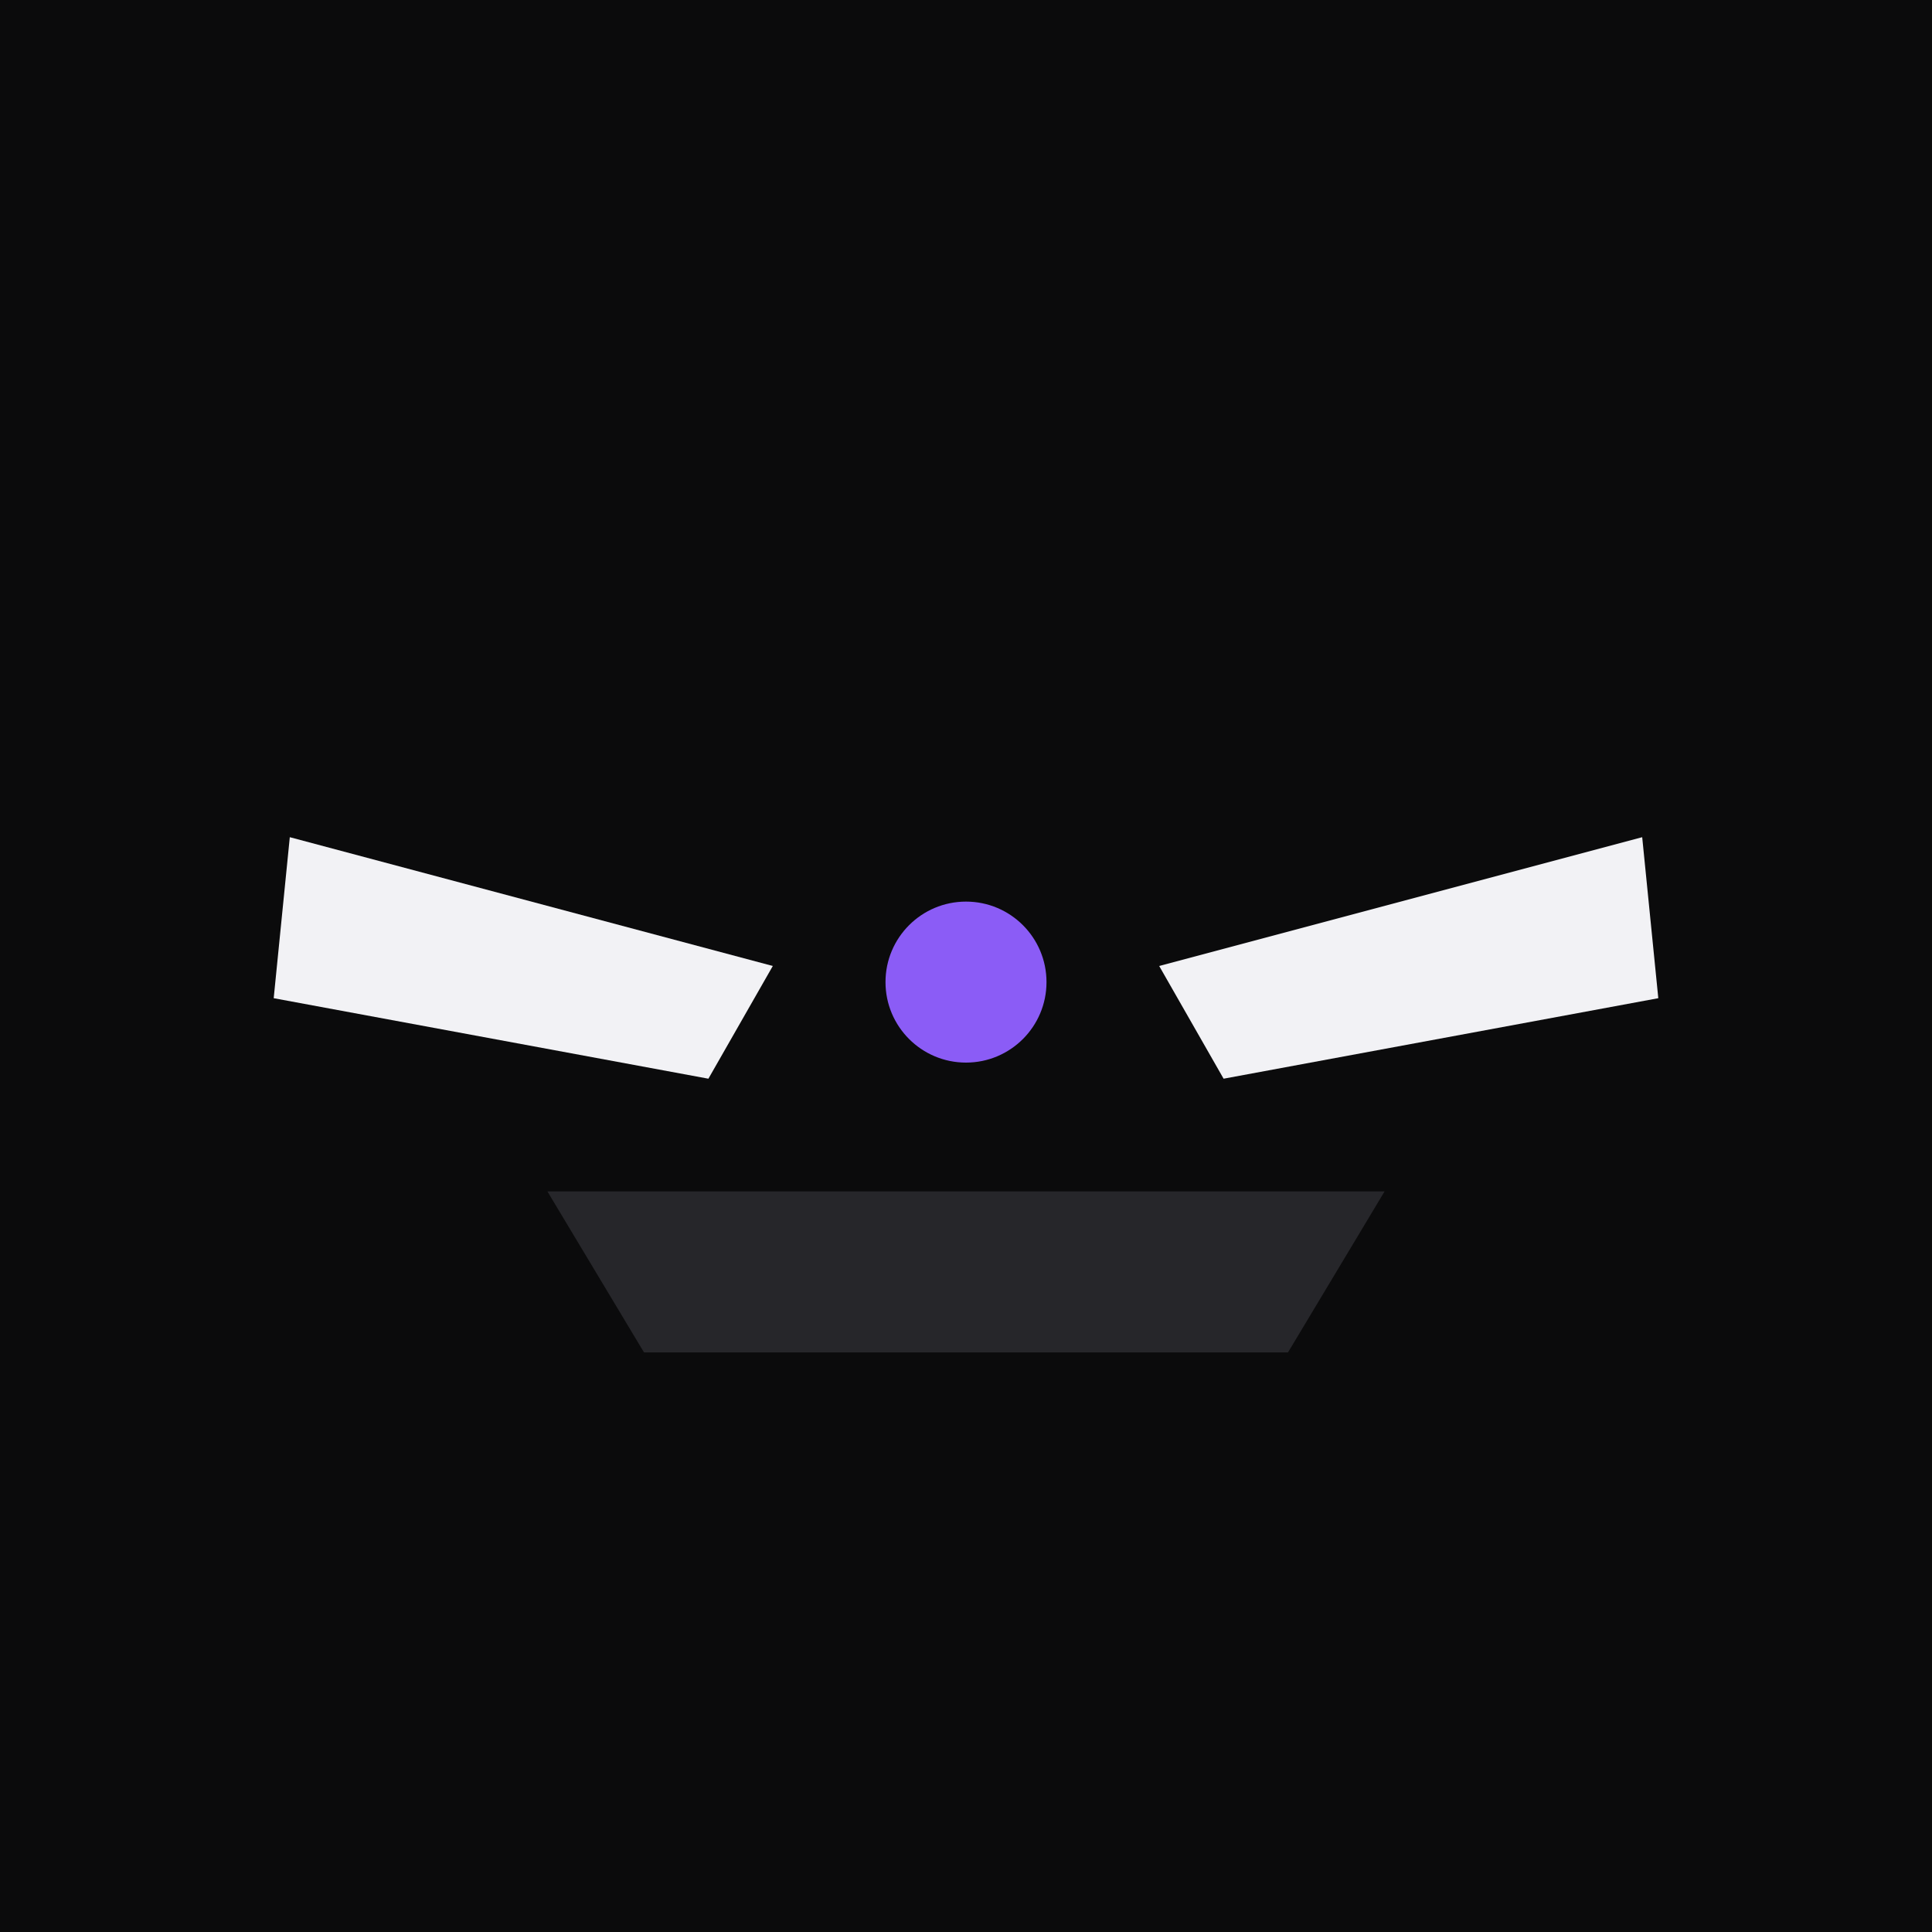
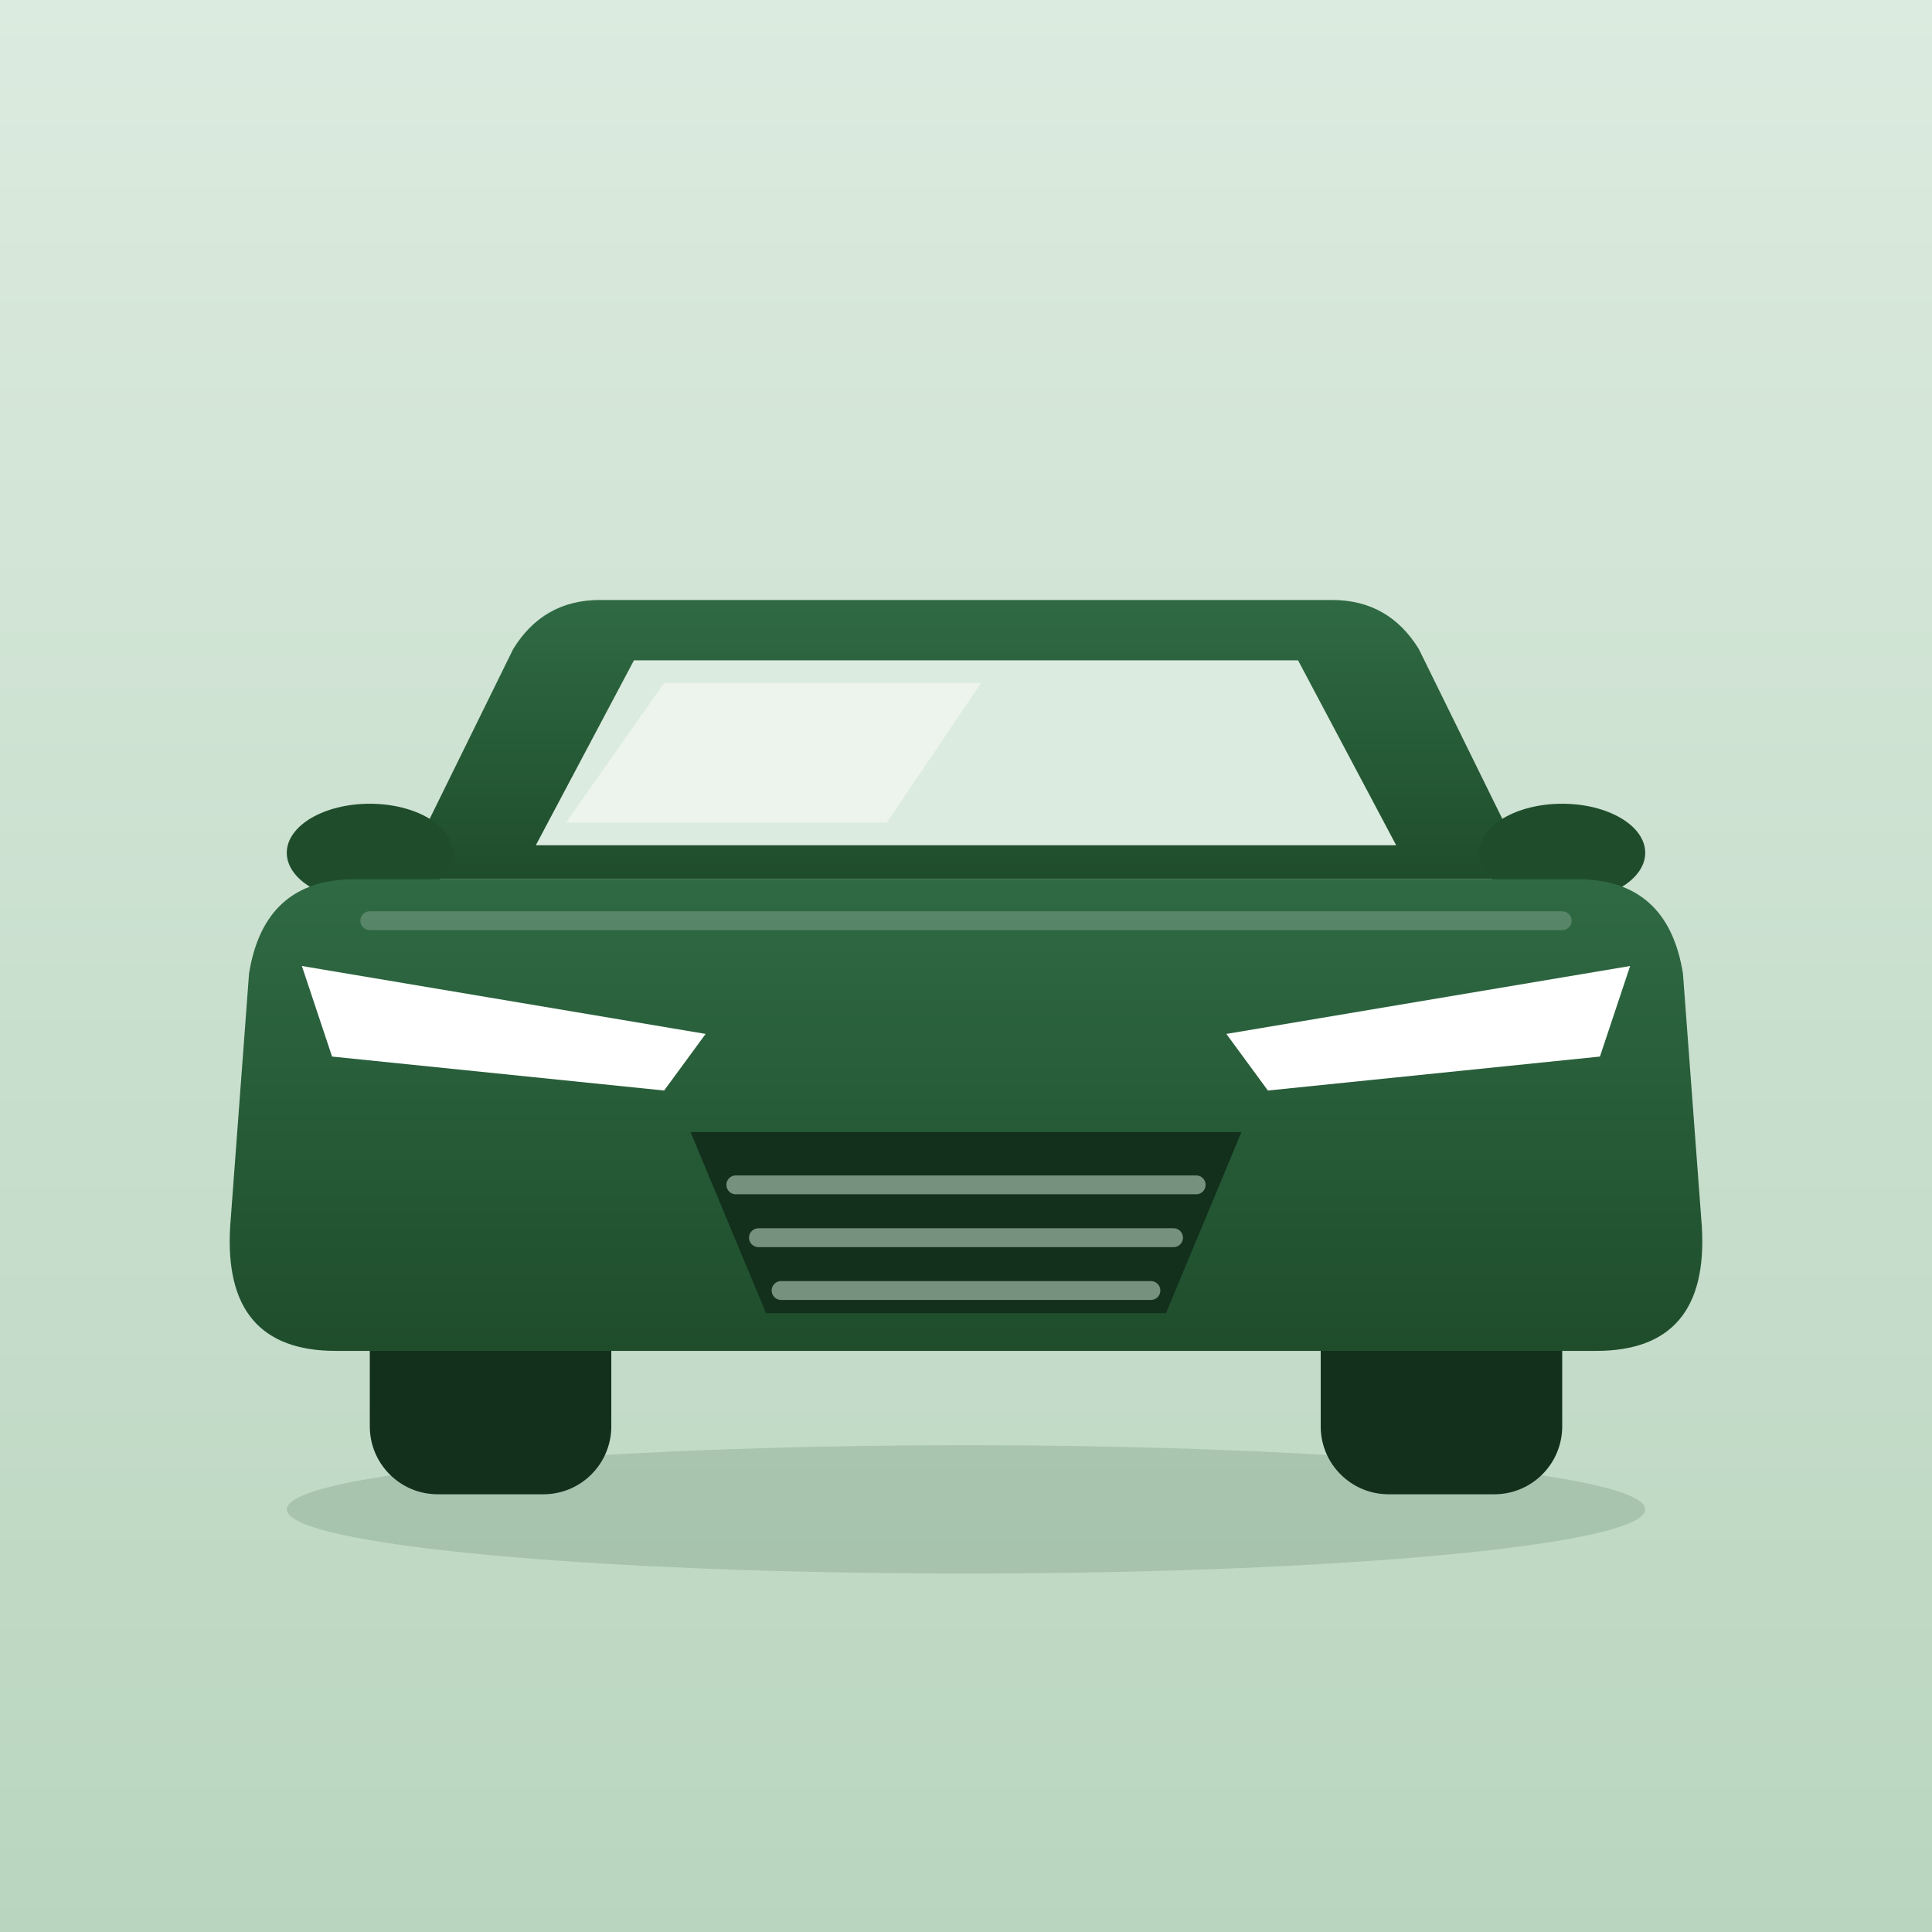
- <svg xmlns="http://www.w3.org/2000/svg" viewBox="0 0 120 120">
-   <rect width="120" height="120" fill="#0b0b0c" />
-   <path d="M18 52l30 8-4 7-27-5z" fill="#f2f2f5" />
-   <path d="M102 52l-30 8 4 7 27-5z" fill="#f2f2f5" />
-   <path d="M34 74h52l-6 10H40z" fill="#26262a" />
-   <circle cx="60" cy="61" r="5" fill="#8b5cf6" />
+ <svg xmlns="http://www.w3.org/2000/svg" viewBox="0 0 1024 1024">
+   <defs>
+     <linearGradient id="bgP" x1="0" y1="0" x2="0" y2="1">
+       <stop offset="0" stop-color="#dcebdf" />
+       <stop offset="1" stop-color="#b9d5bf" />
+     </linearGradient>
+     <linearGradient id="body" x1="0" y1="0" x2="0" y2="1">
+       <stop offset="0" stop-color="#2f6a44" />
+       <stop offset="1" stop-color="#1f4d2c" />
+     </linearGradient>
+     <radialGradient id="glow" cx=".5" cy=".55" r=".55">
+       <stop offset="0" stop-color="#ffffff" stop-opacity=".7" />
+       <stop offset="1" stop-color="#ffffff" stop-opacity="0" />
+     </radialGradient>
+   </defs>
+   <rect width="1024" height="1024" fill="url(#bgP)" />
+   <ellipse cx="512" cy="800" rx="360" ry="34" fill="#1f4d2c" opacity=".16" />
+   <rect x="196" y="672" width="128" height="120" rx="36" fill="#12301c" />
+   <rect x="700" y="672" width="128" height="120" rx="36" fill="#12301c" />
+   <path d="M318 318H706Q736 318 752 344L812 466H212L272 344Q288 318 318 318Z" fill="url(#body)" />
+   <path d="M336 350H688L740 448H284Z" fill="#dcebdf" />
+   <path d="M352 362H520L470 436H300Z" fill="#fff" opacity=".45" />
+   <ellipse cx="196" cy="452" rx="44" ry="26" fill="#1f4d2c" />
+   <ellipse cx="828" cy="452" rx="44" ry="26" fill="#1f4d2c" />
+   <path d="M188 466H836Q884 466 892 516L902 650Q906 716 846 716H178Q118 716 122 650L132 516Q140 466 188 466Z" fill="url(#body)" />
+   <path d="M160 512L374 548L352 578L176 560Z" fill="#fff" />
+   <path d="M864 512L650 548L672 578L848 560Z" fill="#fff" />
+   <path d="M366 600H658L618 696H406Z" fill="#12301c" />
+   <g stroke="#c9e0cd" stroke-width="10" stroke-linecap="round" opacity=".55">
+     <path d="M390 628H634" />
+     <path d="M402 656H622" />
+     <path d="M414 684H610" />
+   </g>
+   <path d="M196 488H828" stroke="#fff" stroke-width="10" stroke-linecap="round" opacity=".2" />
</svg>
